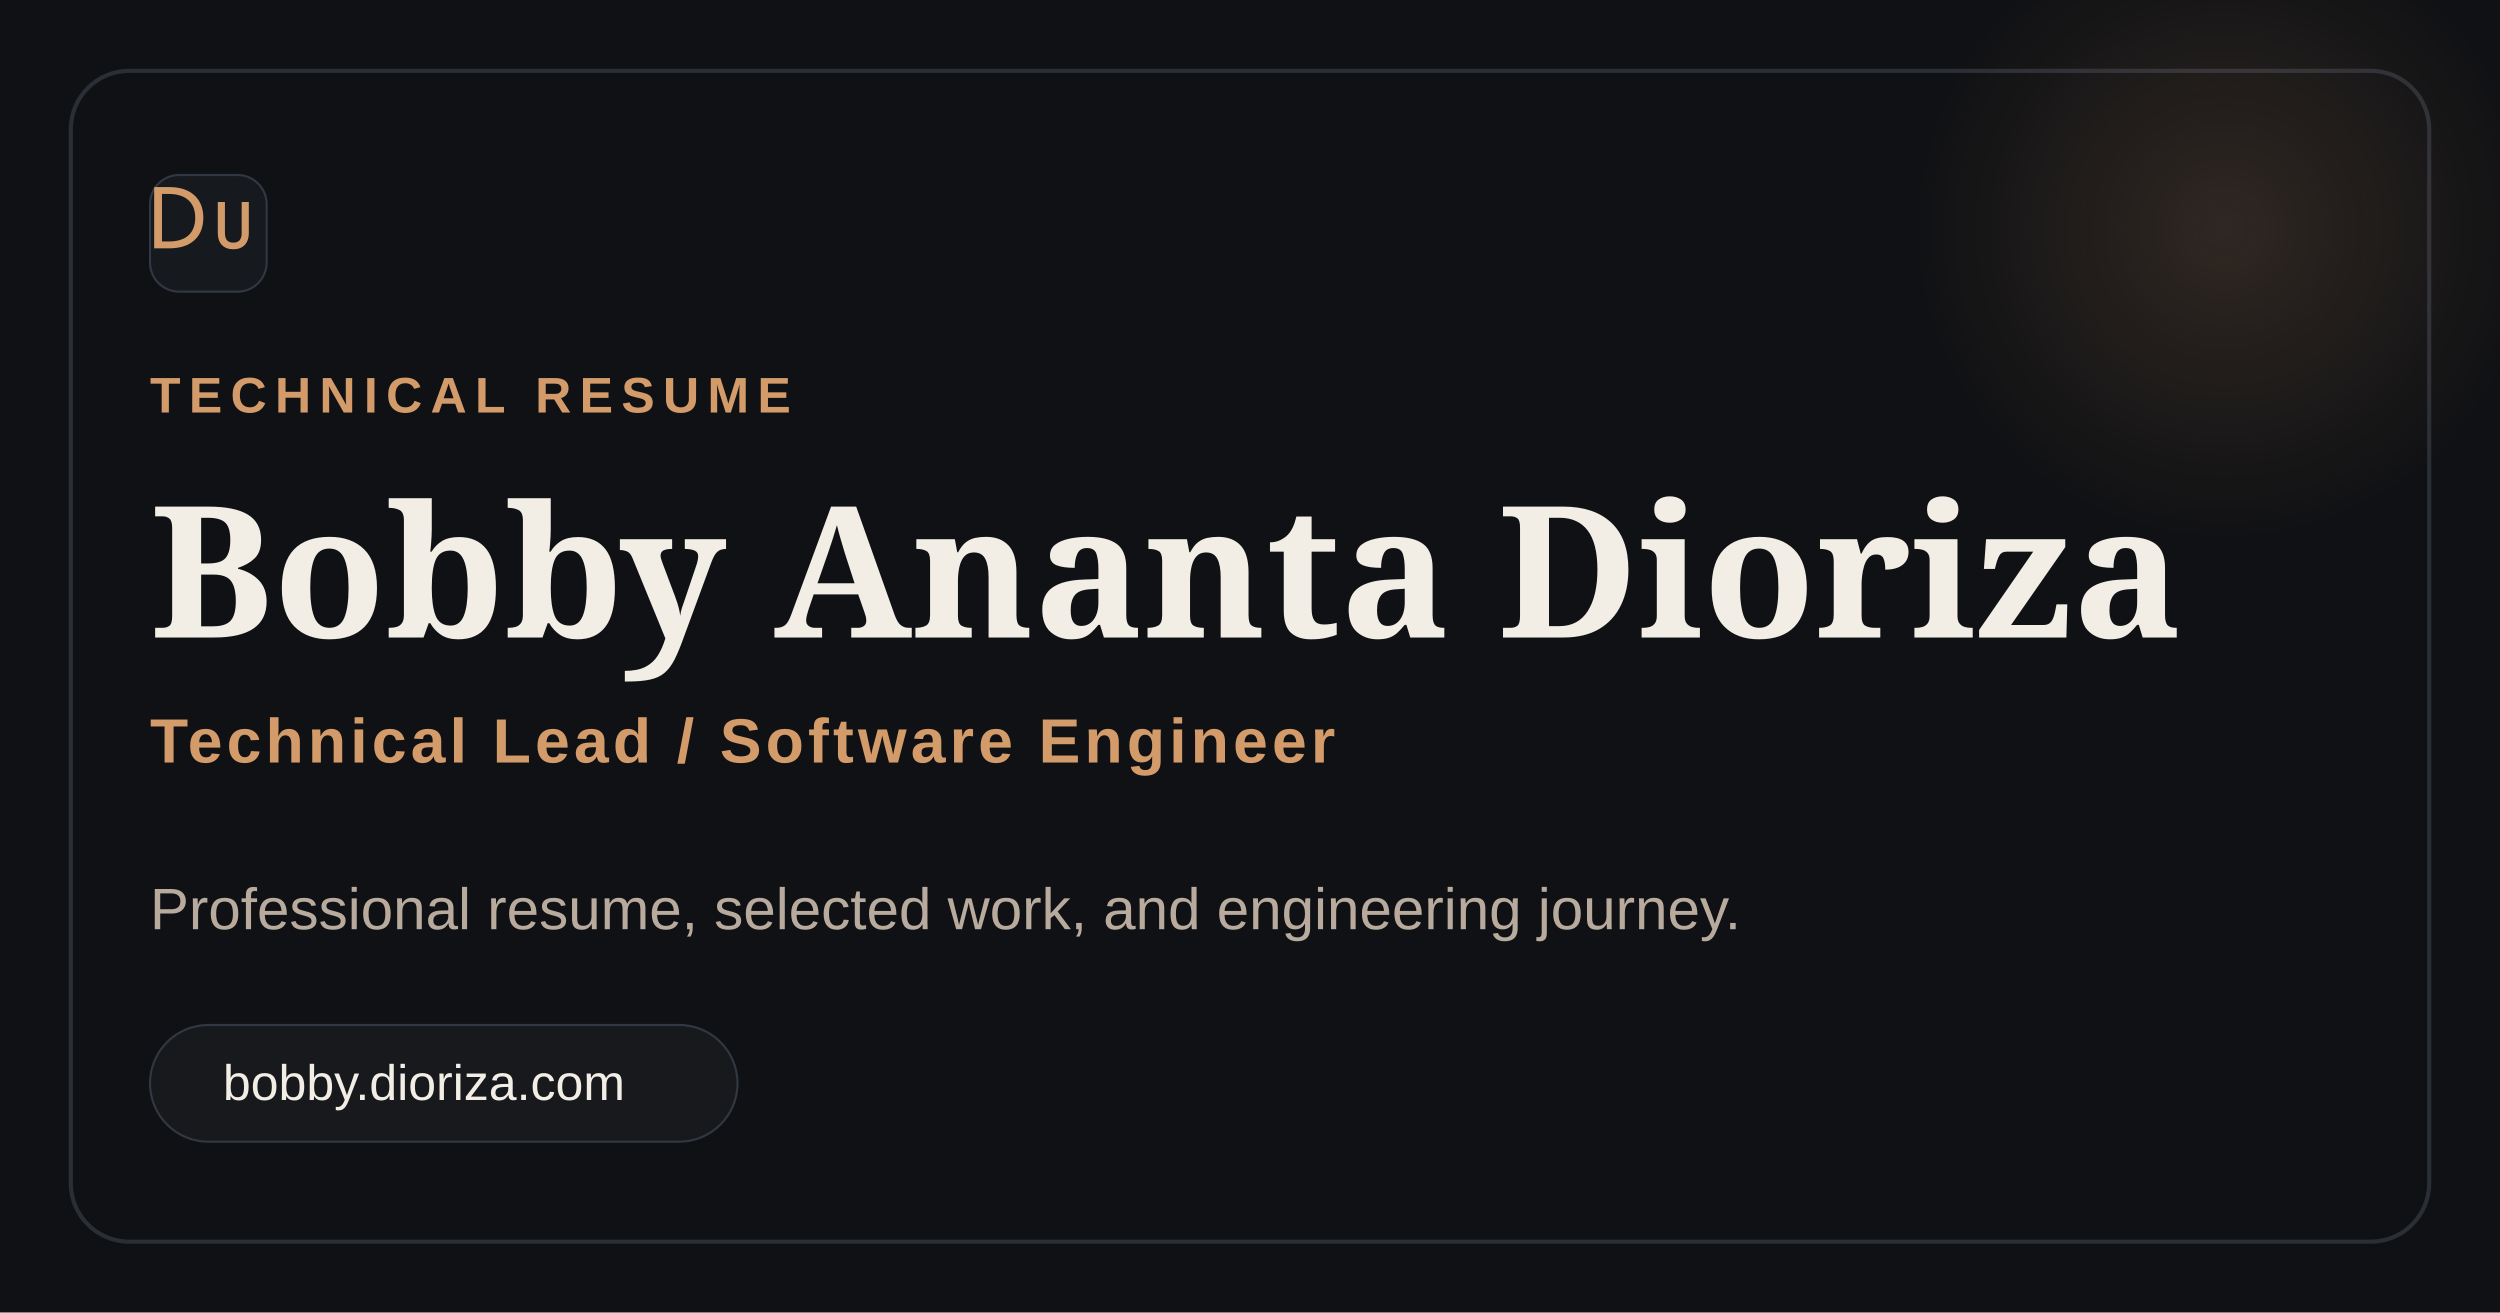
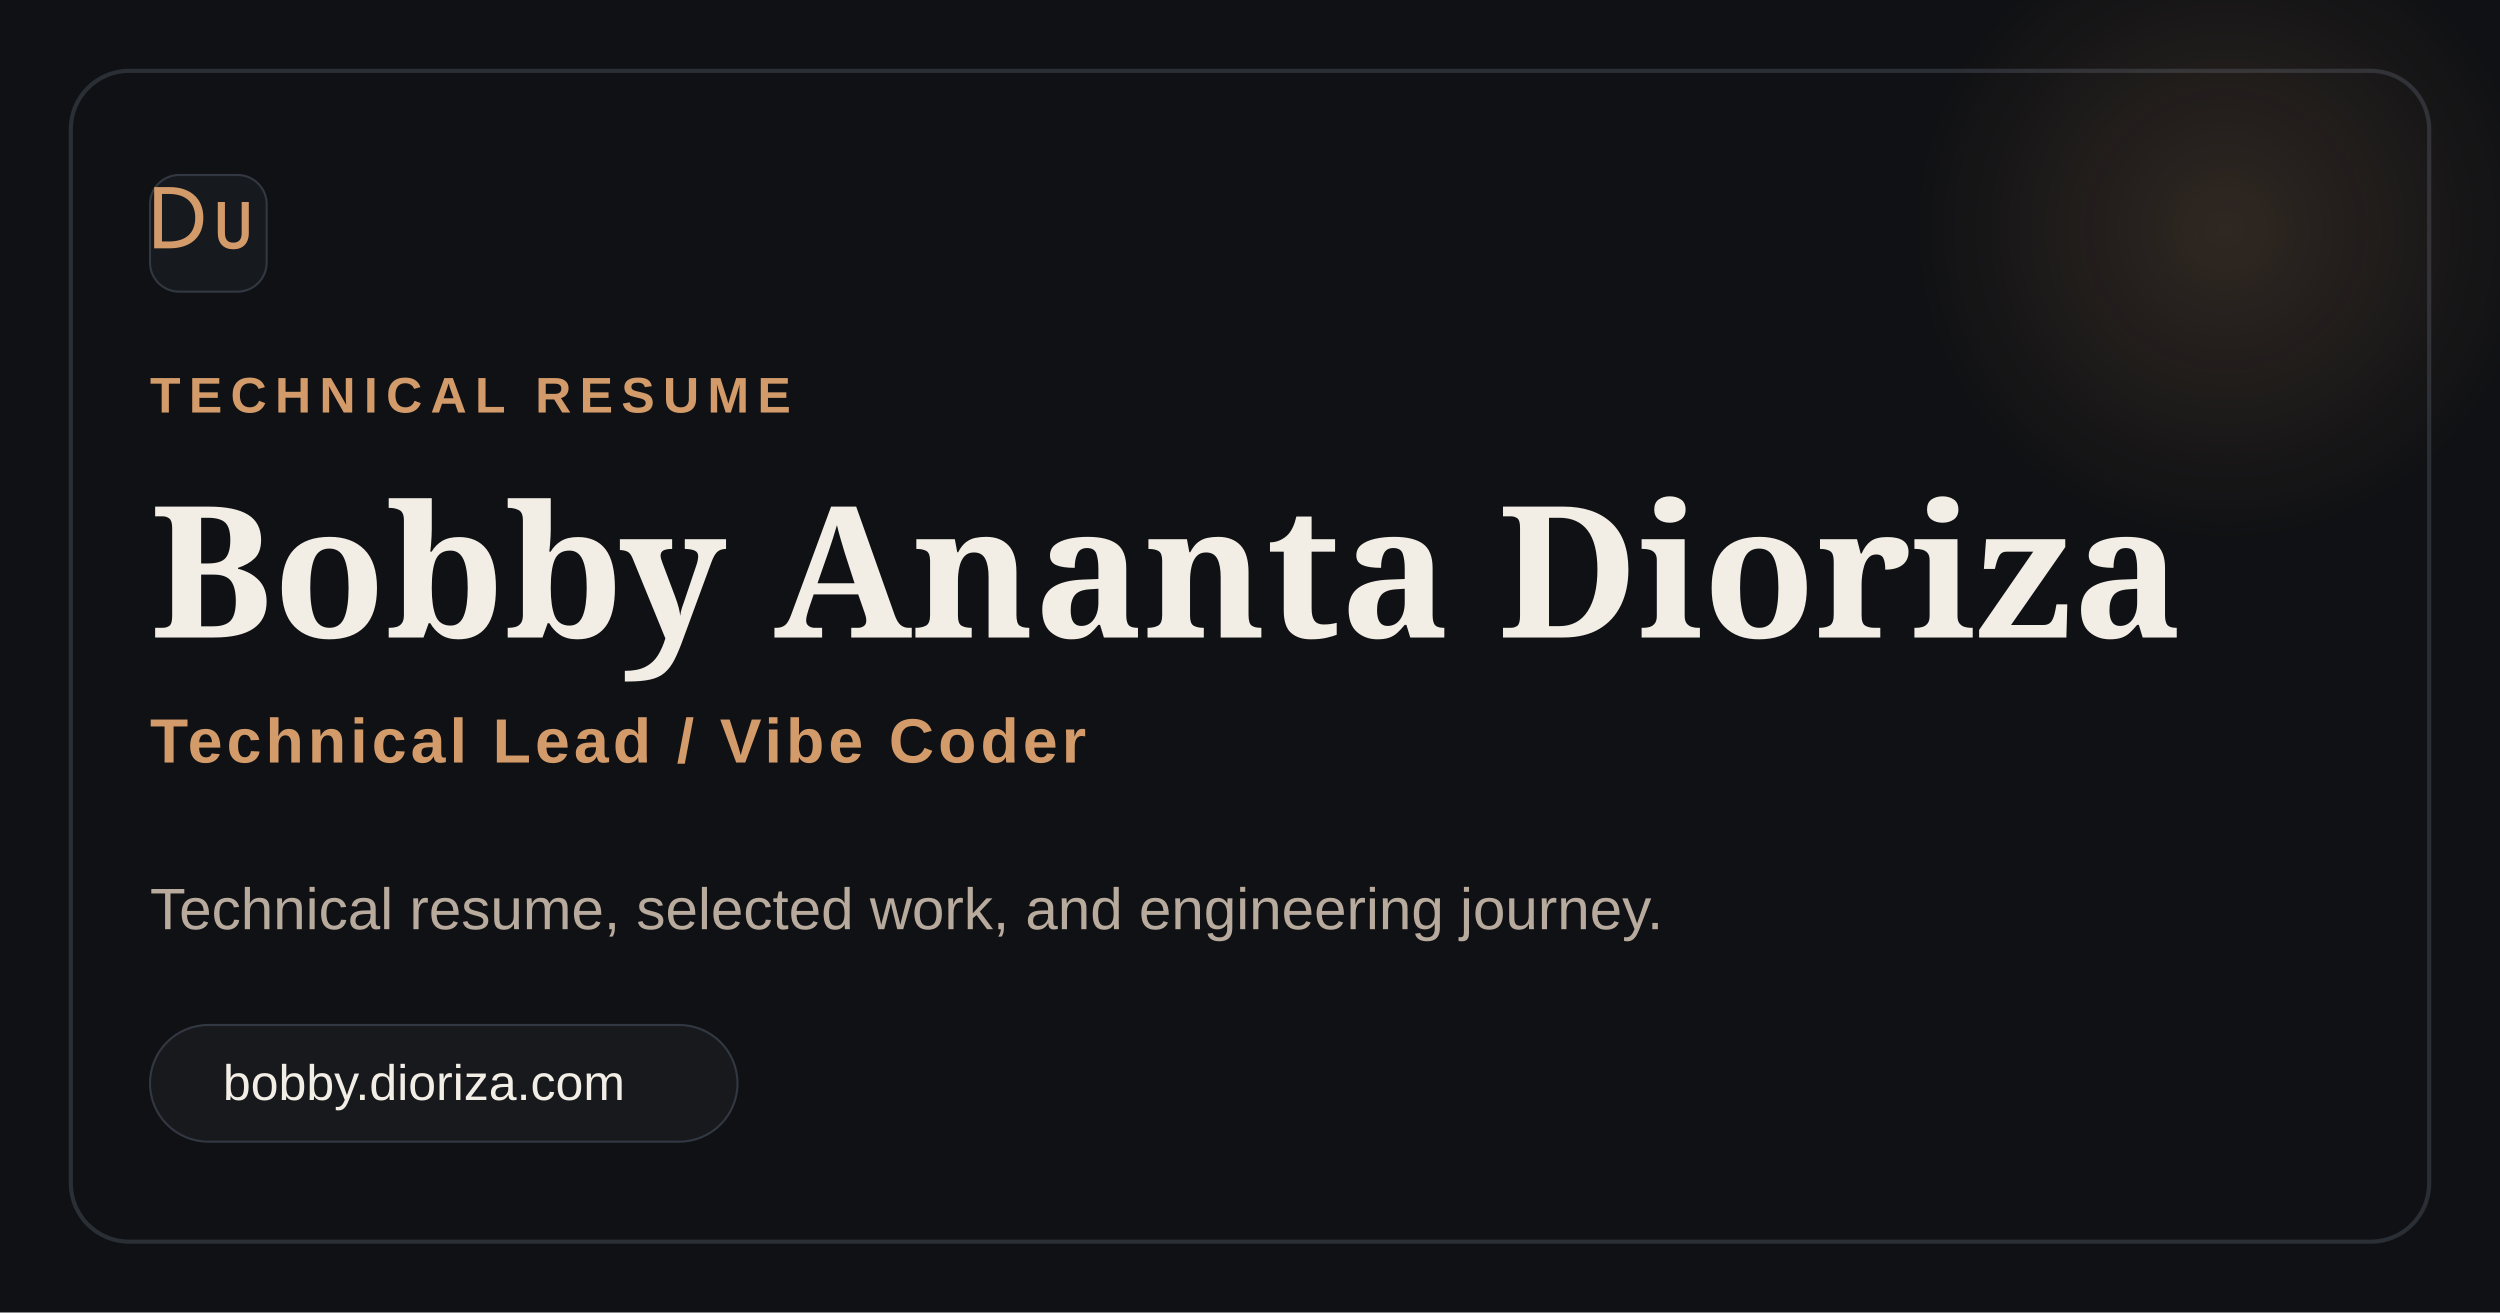
<svg xmlns="http://www.w3.org/2000/svg" width="1200" height="630" viewBox="0 0 1200 630" fill="none">
  <rect width="1200" height="630" fill="#101114" />
  <rect x="34" y="34" width="1132" height="562" rx="28" stroke="#2A2E35" stroke-width="2" />
  <circle cx="1068" cy="110" r="150" fill="url(#paint0_radial)" fill-opacity="0.9" />
  <rect x="72" y="84" width="56" height="56" rx="14" fill="#16191E" stroke="#323842" />
  <path d="M97.6 104.5C97.6 113.888 91.432 119.2 81.344 119.2H74V89.8H81.396C91.189 89.8 97.6 95.059 97.6 104.5ZM93.713 104.5C93.713 97.043 88.928 93.093 81.071 93.093H77.75V115.907H81.134C89.137 115.907 93.713 111.957 93.713 104.5ZM104.541 96.948H107.967V111.82C107.967 115.033 109.329 116.466 111.986 116.466C114.643 116.466 116.005 115.033 116.005 111.82V96.948H119.431V111.82C119.431 116.955 116.492 119.654 111.986 119.654C107.48 119.654 104.541 116.955 104.541 111.82V96.948Z" fill="#D39B6A" />
  <text x="72" y="198" fill="#D39B6A" font-family="'IBM Plex Sans', Arial, sans-serif" font-size="24" font-weight="700" letter-spacing="4">TECHNICAL RESUME</text>
  <text x="72" y="306" fill="#F2EDE5" font-family="'Cormorant Garamond', Georgia, serif" font-size="88" font-weight="600">Bobby Ananta Dioriza</text>
-   <text x="72" y="366" fill="#D39B6A" font-family="'IBM Plex Sans', Arial, sans-serif" font-size="30" font-weight="700" letter-spacing="2">Technical Lead / Software Engineer</text>
-   <text x="72" y="446" fill="#B8AB9D" font-family="'IBM Plex Sans', Arial, sans-serif" font-size="28">Professional resume, selected work, and engineering journey.</text>
+   <text x="72" y="366" fill="#D39B6A" font-family="'IBM Plex Sans', Arial, sans-serif" font-size="30" font-weight="700" letter-spacing="2">Technical Lead / Vibe Coder</text>
+   <text x="72" y="446" fill="#B8AB9D" font-family="'IBM Plex Sans', Arial, sans-serif" font-size="28">Technical resume, selected work, and engineering journey.</text>
  <rect x="72" y="492" width="282" height="56" rx="28" fill="#17191D" stroke="#323842" />
  <text x="107" y="528" fill="#F2EDE5" font-family="'IBM Plex Sans', Arial, sans-serif" font-size="24">bobby.dioriza.com</text>
  <defs>
    <radialGradient id="paint0_radial" cx="0" cy="0" r="1" gradientUnits="userSpaceOnUse" gradientTransform="translate(1068 110) rotate(90) scale(150)">
      <stop stop-color="#D39B6A" stop-opacity="0.18" />
      <stop offset="1" stop-color="#D39B6A" stop-opacity="0" />
    </radialGradient>
  </defs>
</svg>
